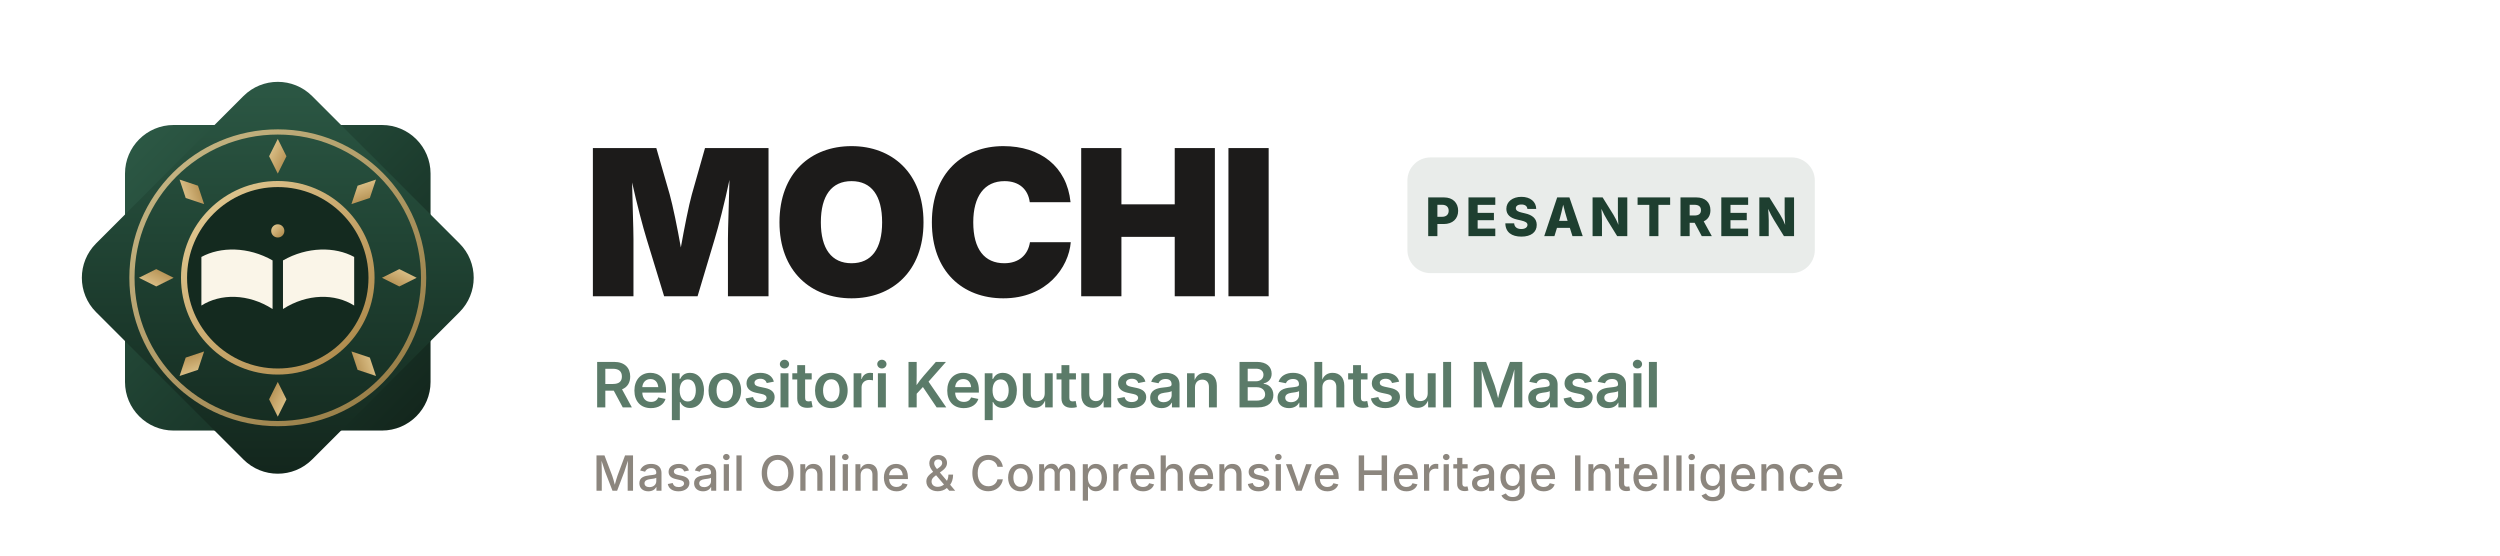
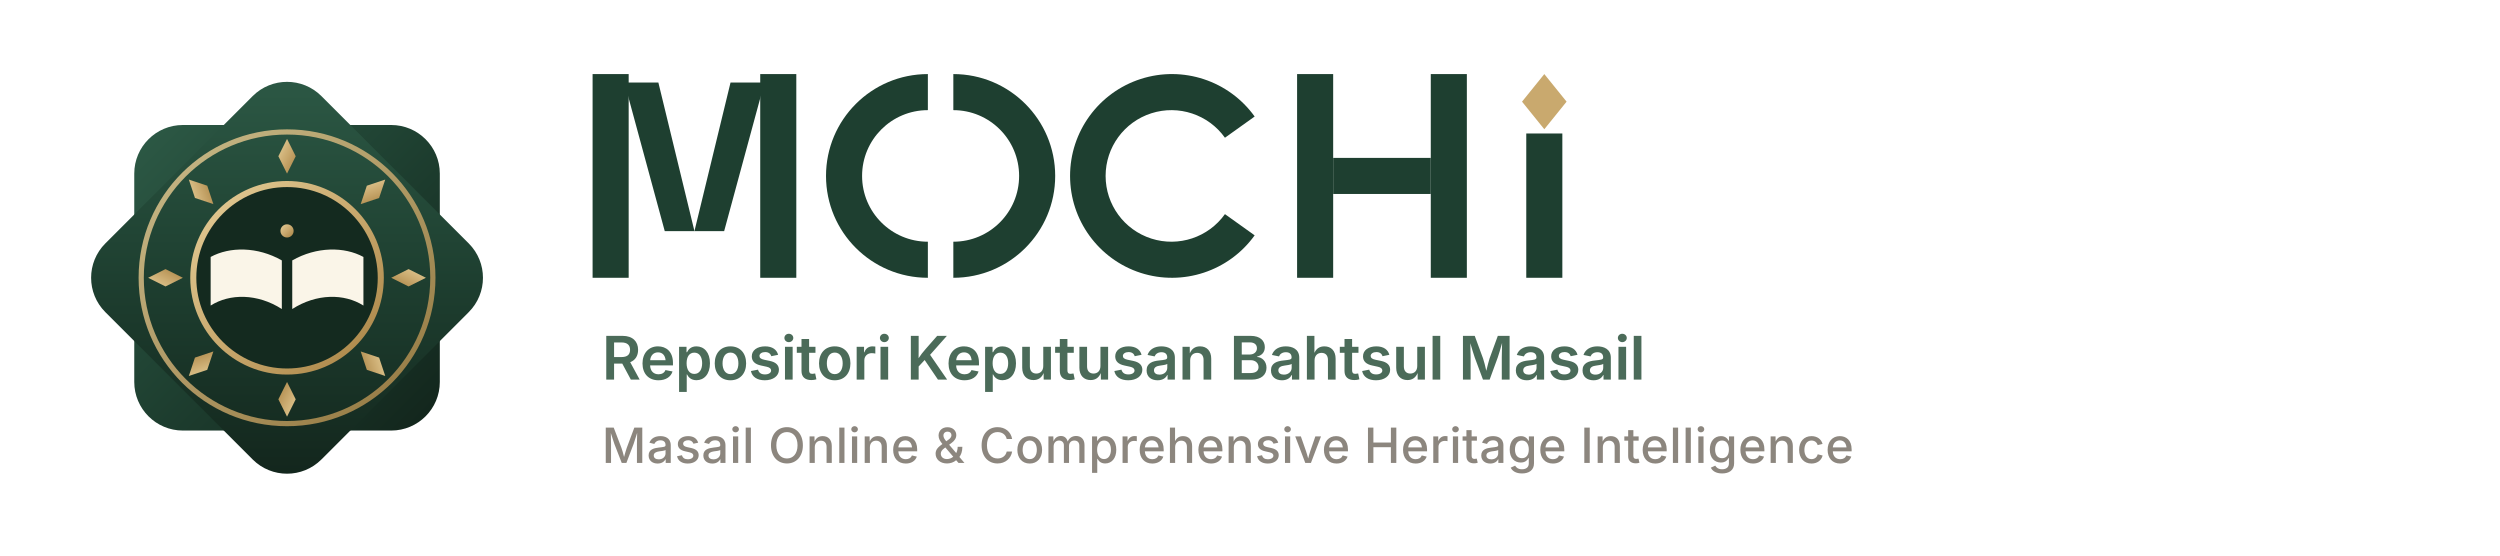
- <svg xmlns="http://www.w3.org/2000/svg" viewBox="0 0 540 120" width="540" height="120" role="img" aria-label="Logo MOCHI Pesantren">
+ <svg xmlns="http://www.w3.org/2000/svg" viewBox="0 0 540 120" width="540" height="120" role="img" aria-label="Logo Resmi MOCHI">
  <defs>
    <linearGradient id="primaryGradH" x1="0%" y1="0%" x2="100%" y2="100%">
      <stop offset="0%" stop-color="#2D5A46" />
      <stop offset="50%" stop-color="#1E3F30" />
      <stop offset="100%" stop-color="#12241B" />
    </linearGradient>
    <linearGradient id="goldGradH" x1="0%" y1="0%" x2="100%" y2="100%">
      <stop offset="0%" stop-color="#E5CE98" />
      <stop offset="50%" stop-color="#C9A96E" />
      <stop offset="100%" stop-color="#A88344" />
    </linearGradient>
  </defs>
-   <g transform="translate(12, 12) scale(0.375)">
+   <g transform="translate(14, 12) scale(0.375)">
    <rect x="40" y="40" width="176" height="176" rx="28" fill="url(#primaryGradH)" />
    <rect x="40" y="40" width="176" height="176" rx="28" fill="url(#primaryGradH)" transform="rotate(45 128 128)" />
    <circle cx="128" cy="128" r="84" stroke="url(#goldGradH)" stroke-width="3" fill="none" opacity="0.85" />
    <g transform="translate(198, 128) rotate(90)">
      <polygon points="0,-10 5,0 0,10 -5,0" fill="url(#goldGradH)" />
    </g>
    <g transform="translate(177.5, 177.5) rotate(135)">
      <polygon points="0,-10 5,0 0,10 -5,0" fill="url(#goldGradH)" />
    </g>
    <g transform="translate(128, 198) rotate(180)">
      <polygon points="0,-10 5,0 0,10 -5,0" fill="url(#goldGradH)" />
    </g>
    <g transform="translate(78.5, 177.5) rotate(225)">
      <polygon points="0,-10 5,0 0,10 -5,0" fill="url(#goldGradH)" />
    </g>
    <g transform="translate(58, 128) rotate(270)">
      <polygon points="0,-10 5,0 0,10 -5,0" fill="url(#goldGradH)" />
    </g>
    <g transform="translate(78.5, 78.5) rotate(315)">
      <polygon points="0,-10 5,0 0,10 -5,0" fill="url(#goldGradH)" />
    </g>
    <g transform="translate(128, 58) rotate(0)">
      <polygon points="0,-10 5,0 0,10 -5,0" fill="url(#goldGradH)" />
    </g>
    <g transform="translate(177.5, 78.5) rotate(45)">
      <polygon points="0,-10 5,0 0,10 -5,0" fill="url(#goldGradH)" />
    </g>
    <circle cx="128" cy="128" r="54" fill="#142A1F" stroke="url(#goldGradH)" stroke-width="3.5" />
    <path d="M 125 146 C 111 137, 95 137, 84 144 L 84 116 C 95 110, 111 110, 125 118 Z" fill="#FAF5E8" />
    <path d="M 131 146 C 145 137, 161 137, 172 144 L 172 116 C 161 110, 145 110, 131 118 Z" fill="#FAF5E8" />
    <line x1="128" y1="114" x2="128" y2="148" stroke="url(#goldGradH)" stroke-width="2.5" stroke-linecap="round" />
    <circle cx="128" cy="101" r="3.8" fill="url(#goldGradH)" />
  </g>
-   <g transform="translate(126, 20)">
-     <text x="0" y="44" font-family="system-ui, -apple-system, 'Inter', sans-serif" font-size="44" font-weight="900" letter-spacing="-1.2" fill="#1C1B1A">MOCHI</text>
-     <rect x="178" y="14" width="88" height="25" rx="5" fill="#1E3F30" fill-opacity="0.1" />
-     <text x="222" y="31" font-family="system-ui, -apple-system, sans-serif" font-size="11.5" font-weight="800" letter-spacing="1.2" fill="#1E3F30" text-anchor="middle">PESANTREN</text>
-     <text x="2" y="68" font-family="system-ui, -apple-system, sans-serif" font-size="13.5" font-weight="600" letter-spacing="-0.2" fill="#5B7B69">Repositori Keputusan Bahtsul Masail</text>
-     <text x="2" y="86" font-family="system-ui, -apple-system, sans-serif" font-size="10.5" font-weight="500" letter-spacing="0.1" fill="#8C867E">Masail Online &amp; Comprehensive Heritage Intelligence</text>
+   <g transform="translate(128, 16)">
+     <g transform="scale(0.9167)">
+       <path d="M 0 0 L 8.5 0 L 8.5 48 L 0 48 Z" fill="#1E3F30" />
+       <path d="M 39.5 0 L 48 0 L 48 48 L 39.5 48 Z" fill="#1E3F30" />
+       <path d="M 7.5 2 L 15.5 2 L 24 37 L 17 37 Z" fill="#1E3F30" />
+       <path d="M 40.5 2 L 32.5 2 L 24 37 L 31 37 Z" fill="#1E3F30" />
+       <g transform="translate(58, 0)">
+         <path d="M 21 0 A 24 24 0 0 0 21 48 L 21 39.5 A 15.5 15.5 0 0 1 21 8.5 Z" fill="#1E3F30" />
+         <path d="M 27 0 A 24 24 0 0 1 27 48 L 27 39.5 A 15.5 15.5 0 0 0 27 8.5 Z" fill="#1E3F30" />
+       </g>
+       <g transform="translate(116, 0)">
+         <path d="M 40 10 A 24 24 0 1 0 40 38 L 33 33 A 15.5 15.5 0 1 1 33 15 Z" fill="#1E3F30" />
+       </g>
+       <g transform="translate(166, 0)">
+         <rect x="0" y="0" width="8.5" height="48" fill="#1E3F30" />
+         <rect x="31.5" y="0" width="8.5" height="48" fill="#1E3F30" />
+         <rect x="8.5" y="19.75" width="23" height="8.5" fill="#1E3F30" />
+       </g>
+       <g transform="translate(216, 0)">
+         <rect x="4" y="14" width="8.5" height="34" fill="#1E3F30" />
+         <polygon points="8.25,0 13.5,6.5 8.25,13 3,6.5" fill="#C9A96E" />
+       </g>
+     </g>
+     <text x="2" y="66" font-family="system-ui, -apple-system, sans-serif" font-size="13" font-weight="600" letter-spacing="-0.1" fill="#4B6B59">Repositori Keputusan Bahtsul Masail</text>
+     <text x="2" y="84" font-family="system-ui, -apple-system, sans-serif" font-size="10.5" font-weight="500" letter-spacing="0.1" fill="#8C867E">Masail Online &amp; Comprehensive Heritage Intelligence</text>
  </g>
</svg>
